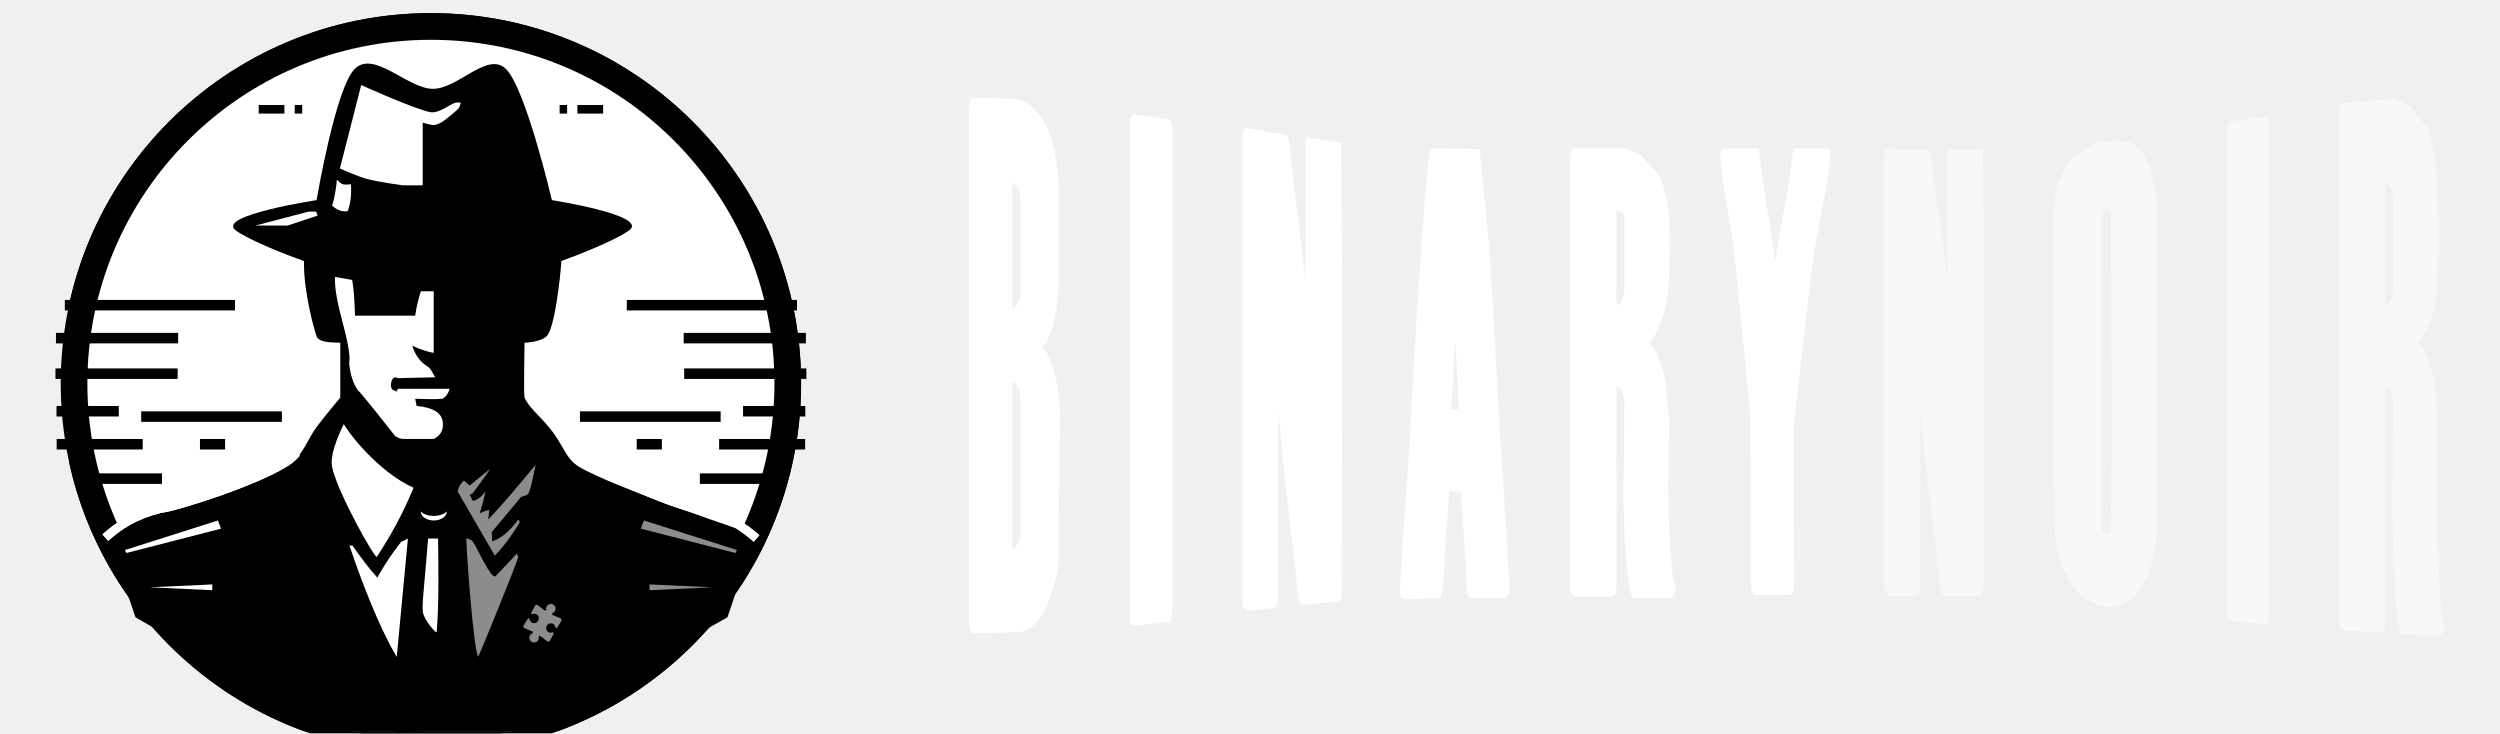
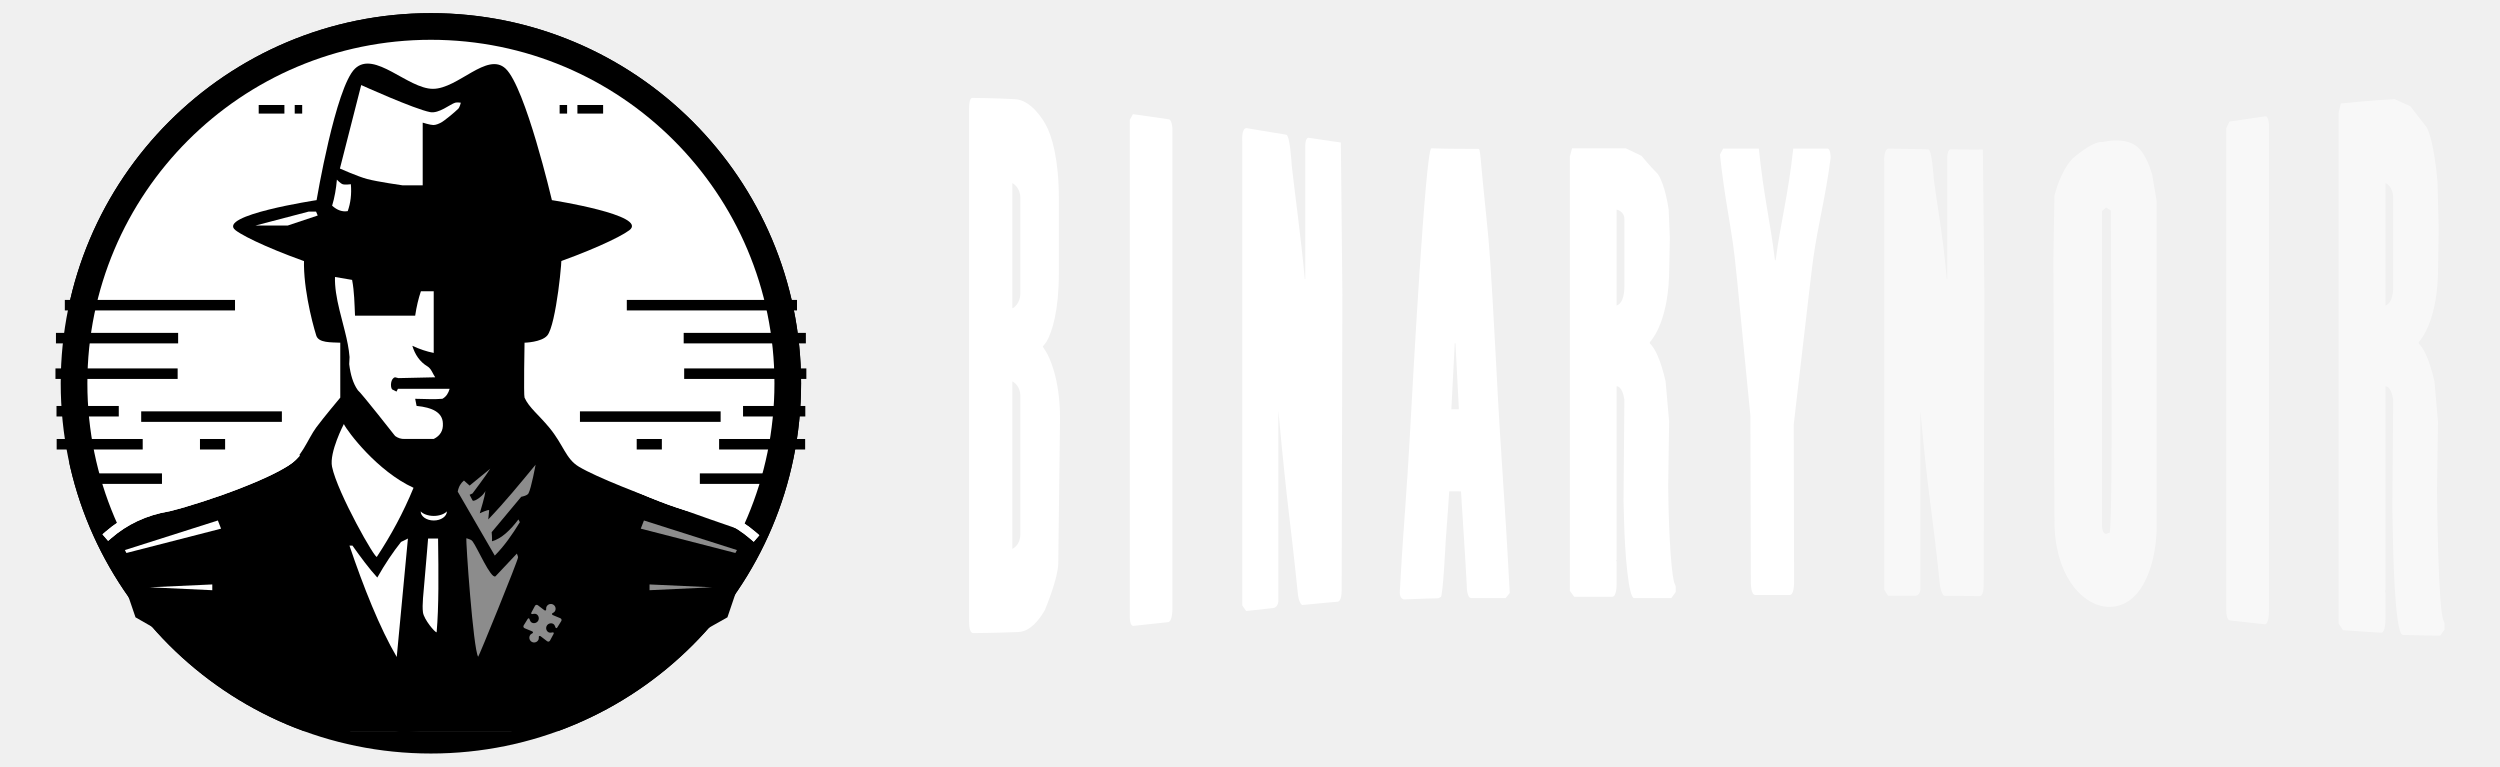
- <svg xmlns="http://www.w3.org/2000/svg" xmlns:ns1="https://www.affinity.studio/" width="100%" height="100%" viewBox="0 0 1500 440" version="1.1" xml:space="preserve" style="fill-rule:evenodd;clip-rule:evenodd;stroke-linecap:round;stroke-linejoin:round;stroke-miterlimit:1.5;">
+ <svg xmlns="http://www.w3.org/2000/svg" xmlns:ns1="https://www.affinity.studio/" width="100%" height="100%" viewBox="0 0 1500 460" version="1.1" xml:space="preserve" style="fill-rule:evenodd;clip-rule:evenodd;stroke-linecap:round;stroke-linejoin:round;stroke-miterlimit:1.5;">
  <g transform="matrix(1,0,0,1,-6869.94,-1087.352)">
    <g id="Horizontal-Logo---minimal" ns1:id="Horizontal Logo - minimal" transform="matrix(0.77995,0,0,0.975014,5908.764,883.077)">
      <rect x="1232.355" y="209.509" width="1923.199" height="451.276" style="fill:none;" />
      <clipPath id="_clip1">
        <rect x="1232.355" y="209.509" width="1923.199" height="451.276" />
      </clipPath>
-       <g clip-path="url(#_clip1)">
+       <g>
        <g id="Logo" transform="matrix(1.282133,0,0,1.025626,936.8292,47.7765)">
          <g transform="matrix(1,0,0,1,-6,11.45493)">
            <g transform="matrix(1.101175,0,0,1.101175,-19.89308,-49.42365)">
              <g transform="matrix(0.853388,0,0,0.853388,30.76048,32.53544)">
                <g id="Lunar-Background" ns1:id="Lunar Background" transform="matrix(0.914946,0,0,0.914946,17.84496,14.78834)">
                  <g id="Black-Background" ns1:id="Black Background" transform="matrix(3.298032,0,0,3.298032,-745.647,-447.6999)">
                    <circle cx="389.822" cy="268.322" r="75.509" style="stroke:black;stroke-width:5.64px;" />
                  </g>
                  <g transform="matrix(3.298032,0,0,3.298032,-745.647,-447.6999)">
                    <g id="White-Foreground" ns1:id="White Foreground">
                      <clipPath id="_clip2">
                        <rect x="313.335" y="186.733" width="155.167" height="155.167" />
                      </clipPath>
                      <g clip-path="url(#_clip2)">
                        <circle cx="389.822" cy="268.322" r="75.509" style="fill:white;stroke:black;stroke-width:5.64px;" />
                      </g>
                    </g>
                  </g>
                  <g transform="matrix(1,0,0,1,-1.287448,0)">
                    <g>
                      <g transform="matrix(1.03542,0,0,1.03542,-14.91562,-8.73535)">
                        <rect x="421.112" y="243.124" width="17.326" height="5.795" />
                      </g>
                      <g transform="matrix(1.024715,0,0,1.178289,-11.02888,-43.20937)">
                        <rect x="446.245" y="242.903" width="5.092" height="5.092" />
                      </g>
                    </g>
                    <g transform="matrix(-1,0,0,1,1082.575,0)">
                      <g transform="matrix(1.03542,0,0,1.03542,-14.91562,-8.73535)">
                        <rect x="421.112" y="243.124" width="17.326" height="5.795" />
                      </g>
                      <g transform="matrix(1.024715,0,0,1.178289,-11.02888,-43.20937)">
                        <rect x="446.245" y="242.903" width="5.092" height="5.092" />
                      </g>
                    </g>
                  </g>
                  <g transform="matrix(1,0,0,1,-1.810021,0)">
                    <g id="left">
                      <rect x="286.341" y="379.028" width="118.766" height="7.332" />
                      <g transform="matrix(0.71791,0,0,1,74.58594,23)">
                        <rect x="286.341" y="379.028" width="118.766" height="7.332" />
                      </g>
                      <g transform="matrix(0.71791,0,0,1,74.2427,47.80591)">
                        <rect x="286.341" y="379.028" width="118.766" height="7.332" />
                      </g>
                      <g transform="matrix(0.365879,0,0,1,175.7718,74.00684)">
                        <rect x="286.341" y="379.028" width="118.766" height="7.332" />
                      </g>
                      <g transform="matrix(0.826619,0,0,1,102.94,77.76323)">
                        <rect x="286.341" y="379.028" width="118.766" height="7.332" />
                      </g>
                      <g transform="matrix(0.147765,0,0,1,338.3409,97.04829)">
                        <rect x="286.341" y="379.028" width="118.766" height="7.332" />
                      </g>
                      <g transform="matrix(0.505542,0,0,1,135.8945,97.04829)">
                        <rect x="286.341" y="379.028" width="118.766" height="7.332" />
                      </g>
                      <g transform="matrix(0.483598,0,0,1,158.2282,121.0483)">
                        <rect x="286.341" y="379.028" width="118.766" height="7.332" />
                      </g>
                    </g>
                    <g id="right" transform="matrix(-1,0,0,1,1083.62,0)">
                      <rect x="286.341" y="379.028" width="118.766" height="7.332" />
                      <g transform="matrix(0.71791,0,0,1,74.58594,23)">
                        <rect x="286.341" y="379.028" width="118.766" height="7.332" />
                      </g>
                      <g transform="matrix(0.71791,0,0,1,74.2427,47.80591)">
                        <rect x="286.341" y="379.028" width="118.766" height="7.332" />
                      </g>
                      <g transform="matrix(0.365879,0,0,1,175.7718,74.00684)">
                        <rect x="286.341" y="379.028" width="118.766" height="7.332" />
                      </g>
                      <g transform="matrix(0.826619,0,0,1,102.94,77.76323)">
                        <rect x="286.341" y="379.028" width="118.766" height="7.332" />
                      </g>
                      <g transform="matrix(0.147765,0,0,1,338.3409,97.04829)">
                        <rect x="286.341" y="379.028" width="118.766" height="7.332" />
                      </g>
                      <g transform="matrix(0.505542,0,0,1,135.8945,97.04829)">
                        <rect x="286.341" y="379.028" width="118.766" height="7.332" />
                      </g>
                      <g transform="matrix(0.483598,0,0,1,158.2282,121.0483)">
                        <rect x="286.341" y="379.028" width="118.766" height="7.332" />
                      </g>
                    </g>
                  </g>
                </g>
                <g id="Detective" transform="matrix(0.914946,0,0,0.914946,17.84496,14.78834)">
                  <path id="head-background" ns1:id="head background" d="M451.656,347.434C450.055,366.898 456.836,393.852 459.996,403.898C461.637,409.115 470.252,408.555 476.754,408.881L476.754,447.209C476.754,447.209 465.299,460.853 459.996,468.003C454.035,476.04 449.055,490.95 438.874,495.433C425.189,501.459 388.757,513.758 356.318,523.542C323.404,533.47 314.227,542.937 314.227,542.937L333.855,600.524L438.874,660.626L519.583,681.017L605.341,673.381L655.007,652.142L746.922,600.524L766.436,542.937C766.436,542.937 668.761,510.594 643.296,495.433C633.969,489.88 632.644,480.231 622.499,468.003C615.048,459.022 608.418,454.117 605.341,447.209C604.65,445.657 605.341,408.881 605.341,408.881C605.341,408.881 617.053,408.627 621.171,403.898C627.422,396.72 632.149,347.25 630.985,347.434L451.656,347.434Z" />
                  <g id="shoulder-highlighs" ns1:id="shoulder highlighs">
                    <g transform="matrix(1,0,0,1,0.824409,0)">
                      <path id="my-left" ns1:id="my left" d="M314.227,542.937C325.619,533.101 339.436,526.364 356.318,523.542C382.107,517.132 433.113,498.896 443.423,487.866" style="fill:none;stroke:white;stroke-width:6px;stroke-linecap:square;stroke-linejoin:miter;" />
                      <g id="my-right" ns1:id="my right" transform="matrix(-1,0,0,1,1078.351,0.620777)">
                        <path d="M314.227,542.937C325.619,533.101 339.436,526.364 356.318,523.542C382.107,517.132 428.475,494.857 438.785,483.827" style="fill:none;stroke:white;stroke-width:6px;stroke-linecap:square;stroke-linejoin:miter;" />
                      </g>
                    </g>
                    <g transform="matrix(1,0,0,1,0.824409,0)">
                      <path id="my-left1" ns1:id="my left" d="M314.227,542.937C325.619,533.101 339.436,526.364 356.318,523.542C382.107,517.132 433.113,498.896 443.423,487.866" style="fill:none;stroke:white;stroke-width:6px;stroke-linecap:square;stroke-linejoin:miter;" />
                      <g id="my-right1" ns1:id="my right" transform="matrix(-1,0,0,1,1078.351,0.620777)">
                        <path d="M314.227,542.937C325.619,533.101 339.436,526.364 356.318,523.542C382.107,517.132 428.475,494.857 438.785,483.827" style="fill:none;stroke:white;stroke-width:6px;stroke-linecap:square;stroke-linejoin:miter;" />
                      </g>
                    </g>
                    <g transform="matrix(1,0,0,1,14.8536,0)">
                      <g id="my-left2" ns1:id="my left">
                        <path d="M328.932,579.572L372.585,577.573L372.585,581.6L328.932,579.572Z" style="fill:white;" />
                        <path d="M311.59,553.59L312.663,555.626L378.703,538.649L376.483,532.94L311.59,553.59Z" style="fill:white;" />
                      </g>
                      <g id="my-left3" ns1:id="my left" transform="matrix(-1,0,0,1,1050.293,0)">
                        <g opacity="0.55">
                          <path d="M328.932,579.572L372.585,577.573L372.585,581.6L328.932,579.572Z" style="fill:white;" />
                          <path d="M311.59,553.59L312.663,555.626L378.703,538.649L376.483,532.94L311.59,553.59Z" style="fill:white;" />
                        </g>
                      </g>
                    </g>
                  </g>
                  <g id="Shirt-highlight" ns1:id="Shirt highlight">
                    <g transform="matrix(1,0,0,1,-3,0)">
                      <path d="M482.243,465.639C482.243,465.639 471.96,485.346 474.002,495.433C477.65,513.46 505.022,561.732 505.355,558.182C515.065,543.431 523.716,527.567 530.876,510.136C505.526,498.546 484.758,470.819 482.243,465.639Z" style="fill:white;" />
                    </g>
                    <g transform="matrix(1,0,0,1,-3,0)">
                      <path d="M486.161,550.479C495.891,579.251 507.313,608.037 519.155,628.199L526.958,545.543L522.157,547.92C516.548,554.976 511.019,563.169 505.586,572.76C499.86,566.514 494.064,558.671 488.252,550.479L486.161,550.479Z" style="fill:white;" />
                    </g>
                    <g transform="matrix(1,0,0,1.363606,2,-220.7874)">
                      <path d="M536.032,562.004L542.998,562.004C543.336,579.709 543.563,596.982 541.997,609.963C540.881,610.153 533.134,603.411 532.462,599.788C531.743,595.916 532.86,589.819 533.587,583.18C534.723,572.804 536.157,562.05 536.032,562.004Z" style="fill:white;" />
                    </g>
                    <g transform="matrix(1,0,0,1,8,0)">
                      <path d="M556.769,545.305C556.178,546.595 561.544,622.886 564.97,628.04C565.395,628.122 592.621,561.276 592.819,558.656C592.86,558.117 591.978,556.053 591.978,556.053L577.048,571.916C573.793,573.905 564.411,551.891 561.031,547.456C560.067,546.19 558.917,546.125 556.769,545.305Z" style="fill:white;fill-opacity:0.55;" />
                    </g>
                    <g transform="matrix(1,0,0,1,6,0)">
                      <path d="M557.057,505.068C555.056,506.713 553.433,508.998 552.711,512.806L578.57,557.441C585.173,550.791 590.82,542.746 596.071,534.123L595.08,532.21C589.4,539.672 583.403,545.546 576.618,547.467C576.818,545.604 576.391,541.121 576.391,541.121L597.039,516.397C597.039,516.397 601.18,515.69 602.072,514.071C604.038,510.499 607.051,494.014 607.051,494.014C596.338,507.004 585.691,520.05 574.013,532.21L574.66,525.798C574.105,525.065 568.092,527.922 568.092,527.922C568.429,526.347 571.821,516.219 572.003,512.193C571.361,515.069 564.059,520.5 563.036,518.908L561.008,515.02L563.036,514.071C563.036,514.071 572.471,501.58 575.403,496.808L561.008,508.595L557.057,505.068Z" style="fill:white;fill-opacity:0.55;" />
                    </g>
                    <g transform="matrix(0,-1,1.327238,0,-158.2038,1067.595)">
                      <path d="M541.019,520.675C539.26,521.823 537.831,524.515 537.831,527.565C537.831,530.614 539.26,533.306 541.019,534.454C537.5,534.454 534.643,531.367 534.643,527.565C534.643,523.762 537.5,520.675 541.019,520.675Z" style="fill:white;" />
                    </g>
                    <g id="puzzle" transform="matrix(0.01875,-0.032476,0.032476,0.01875,617.8581,604.6412)">
                      <g opacity="0.55">
                        <g transform="matrix(1,0,0,1,-400,-400)">
                          <g>
                            <path d="M711.264,311.252C669.833,311.252 652.244,344.786 637.42,332.577C624.705,322.105 625.444,316.905 629.523,290.817L646.345,161.883C652.189,133.852 629.852,116.878 610.772,117.439C610.772,117.439 489.241,121.627 471.394,121.627C453.544,121.627 442.814,132.33 449.959,146.62C457.117,160.897 486.942,182.372 489.228,214.414C492.8,264.387 449.959,307.23 400,307.23C350.042,307.23 307.2,264.389 310.772,214.414C313.058,182.372 342.881,160.897 350.041,146.62C357.184,132.331 346.453,121.627 328.606,121.627C310.756,121.627 189.227,117.439 189.227,117.439C170.147,116.877 147.809,133.85 153.653,161.883L170.475,290.817C174.555,316.919 175.294,322.12 162.578,332.577C147.753,344.786 130.166,311.252 88.734,311.252C39.747,311.252 0,350.998 0,400C0,449 39.747,488.75 88.734,488.75C130.167,488.75 147.755,455.216 162.578,467.425C175.294,477.897 174.555,483.097 170.475,509.186L153.653,638.12C147.809,666.152 170.147,683.123 189.227,682.562C189.227,682.562 310.758,678.375 328.606,678.375C346.453,678.375 357.184,667.67 350.041,653.381C342.881,639.105 313.056,617.63 310.772,585.586C307.198,535.614 350.041,492.773 400,492.773C449.959,492.773 492.8,535.614 489.228,585.586C486.942,617.63 457.117,639.105 449.959,653.381C442.814,667.67 453.545,678.375 471.394,678.375C489.241,678.375 610.772,682.562 610.772,682.562C629.852,683.123 652.191,666.152 646.345,638.12L629.523,509.186C625.445,483.084 624.705,477.883 637.42,467.425C652.244,455.216 669.833,488.75 711.264,488.75C760.252,488.75 800,449 800,400C800,350.998 760.252,311.252 711.264,311.252Z" style="fill:white;fill-rule:nonzero;" />
                          </g>
                        </g>
                      </g>
                    </g>
                  </g>
                  <path id="face-higlight" ns1:id="face higlight" d="M473.065,363.018L485.007,365.056C486.568,373.217 486.663,381.842 487.04,390.023L529.019,390.023C529.933,383.739 531.382,377.788 533.015,372.976L541.957,372.976L541.957,416.02C536.767,414.99 531.991,413.348 527.023,411.028C528.866,417.088 532.196,422.194 537.606,425.415C540.319,427.03 541.366,430.782 543.005,433.021L517.362,433.598L515.001,433.021C511.844,433.69 511.528,439.747 512.903,441.433L515.991,442.999L516.968,441.069L553.058,441.069C552.206,443.963 550.835,446.495 548.023,448.021C542.79,448.508 535.704,448.161 529.019,448.021L530.001,452.992C541.057,454.073 548.149,457.538 548.351,465.249C548.652,470.115 546.587,473.752 541.957,476.055L521.721,476.055C519.18,476.157 516.96,475.408 515.001,473.972C515.001,473.972 491.709,444.257 488.998,442.033C485.639,437.312 483.859,431.029 482.984,423.852L483.226,418.875C482.762,413.043 481.51,407.033 479.976,400.958L476.19,386.061C474.132,377.539 472.844,369.963 473.065,363.018Z" style="fill:white;" />
                  <g id="Hat">
                    <path id="Hat1" ns1:id="Hat" d="M403.668,330.412C390.139,319.998 460.224,309.4 460.224,309.4C460.224,309.4 473.497,230.56 487.026,217.615C500.556,204.67 523.885,231.727 541.401,231.727C558.916,231.727 579.306,205.626 592.121,217.615C605.958,230.56 624.426,309.4 624.426,309.4C624.426,309.4 692.294,319.998 678.456,330.412C664.619,340.826 587.199,371.885 541.401,371.885C495.603,371.885 417.198,340.826 403.668,330.412Z" />
                    <g id="highights">
                      <path d="M417.53,327.124L454.647,317.403L459.854,317.403L461.009,320.114L440.065,327.124L417.53,327.124Z" style="fill:white;" />
                      <path d="M474.393,295.097C474.393,295.097 476.823,297.761 478.447,298.293C480.071,298.826 484.137,298.293 484.137,298.293C484.729,305.194 483.961,311.428 481.956,317.058C478.259,317.698 474.627,316.497 471.065,313.271C472.799,307.509 473.856,301.426 474.393,295.097Z" style="fill:white;" />
                      <path d="M476.492,287.352L491.358,229.089C491.358,229.089 528.567,245.927 539.494,247.98C545.594,249.126 553.355,242.501 556.916,241.406C558.172,241.019 560.86,241.406 560.86,241.406C560.86,241.406 560.157,244.541 559.08,245.622C556.771,247.94 549.278,254.162 547.003,255.313C545.523,256.062 543.55,256.982 541.695,256.982C539.573,256.982 534.27,255.313 534.27,255.313L534.27,299.059L520.167,299.059C520.167,299.059 502.763,296.602 495.484,294.651C488.933,292.895 476.492,287.352 476.492,287.352Z" style="fill:white;" />
                      <path d="M495.484,262.734C495.777,260.694 499.25,239.209 501.244,237.156C503.492,234.842 522.402,249.719 520.346,252.105C517.227,255.725 495.006,266.064 495.484,262.734Z" style="fill:white;" />
                    </g>
                  </g>
                </g>
              </g>
            </g>
          </g>
          <g transform="matrix(1.04934,0,0,1.04934,-88.3786,-12.14022)">
            <g id="curves---Binary-Noir" ns1:id="curves - Binary Noir" transform="matrix(1.348143,0,0,1.348143,548.6836,-625.9713)">
              <g id="Binary-Noir" ns1:id="Binary Noir">
                <g id="curves---Binary-Noir1" ns1:id="curves - Binary Noir">
                  <g transform="matrix(4.251957,0,0,9.267583,-717.2646,-5443.623)">
                    <path d="M222.98,654.921C223.32,654.921 225.038,654.925 227.234,654.978C228.875,655.017 230.049,655.946 230.251,656.106C230.934,656.647 231.605,657.761 231.605,659.524L231.605,662.944C231.605,664.656 230.938,665.638 230.362,666.088L229.999,666.299L230.386,666.581C230.587,666.75 231.722,667.706 231.722,669.592C231.663,671.803 231.605,674.013 231.546,676.223C231.523,676.896 230.355,678.196 230.222,678.345C230.048,678.489 229.025,679.334 227.597,679.362C225.251,679.407 223.424,679.411 223.062,679.412C223.01,679.412 222.651,679.413 222.651,678.909L222.651,655.366C222.651,655.321 222.651,654.92 222.98,654.921ZM226.964,658.817L226.964,664.541L227.034,664.541C227.11,664.518 227.761,664.319 227.761,663.874L227.761,659.492C227.761,659.023 227.045,658.838 226.964,658.817ZM226.964,667.893L226.964,675.56C227.045,675.541 227.761,675.379 227.761,674.895L227.761,668.561C227.761,668.081 227.045,667.912 226.964,667.893Z" style="fill:white;" />
                    <path d="M238.995,655.664C239.281,655.682 240.616,655.766 242.569,655.898C242.613,655.901 242.861,655.918 242.933,656.303L242.933,678.275C242.933,678.337 242.933,678.891 242.499,678.912C241.347,678.969 240.194,679.025 239.042,679.082C238.996,679.084 238.679,679.099 238.679,678.639L238.679,655.926L238.995,655.664Z" style="fill:white;" />
                    <path d="M254.284,656.603C254.655,656.627 254.819,657.895 254.835,658.015C255.13,659.253 255.777,661.362 256.135,663.206L256.182,663.206L256.182,657.142C256.182,656.723 256.491,656.742 256.534,656.745C258.207,656.864 259.477,656.944 259.733,656.96C259.776,659.36 259.824,660.322 259.885,663.932C259.862,668.432 259.839,672.932 259.815,677.433C259.815,677.96 259.471,677.974 259.417,677.976C259.133,677.987 257.742,678.042 255.866,678.128C255.812,678.11 255.528,678.019 255.432,677.561C254.624,673.929 254.46,673.988 253.499,669.229L253.499,677.969C253.427,678.244 253.031,678.263 252.983,678.266C252.085,678.311 251.186,678.357 250.288,678.402L249.901,678.148L249.901,656.931L249.889,656.789C249.889,656.317 250.248,656.302 250.299,656.3C250.618,656.325 252.536,656.475 254.284,656.603Z" style="fill:white;" />
                    <path d="M268.764,657.226C270.61,657.256 272.537,657.251 273.428,657.251C273.69,657.251 273.563,657.4 274.258,660.42C274.556,661.713 274.683,662.499 275.186,666.774C275.791,672.203 275.956,672.164 276.581,677.578L276.17,677.808L272.737,677.808C272.291,677.808 272.291,677.275 272.291,677.215C272.153,675.952 271.809,673.651 271.717,672.927L270.545,672.923C270.436,673.693 270.431,673.677 270.194,675.179C270.171,675.388 269.909,677.757 269.702,677.759L269.456,677.819C269.181,677.821 267.786,677.834 266.022,677.872C265.981,677.869 265.612,677.835 265.612,677.555C266.038,673.961 266.192,673.993 266.739,669.373C266.855,668.395 268.178,657.217 268.764,657.226ZM271.096,666.147C270.983,667.155 270.87,668.163 270.756,669.17L271.506,669.17C271.393,668.163 271.28,667.155 271.166,666.147L271.096,666.147Z" style="fill:white;" />
                    <path d="M282.799,657.227L288.155,657.227L289.725,657.572C289.852,657.644 290.498,658.006 291.354,658.404C292.059,658.88 292.384,659.88 292.432,660.028L292.549,661.314L292.49,662.708C292.478,665.069 290.832,665.952 290.557,666.1L290.557,666.159C291.018,666.347 291.612,666.854 292.127,667.893C292.244,668.506 292.362,669.12 292.479,669.733C292.472,669.971 292.41,672.038 292.385,672.712C292.449,675.383 292.784,676.95 293.041,677.162L293.135,677.269L293.135,677.533L292.701,677.808L288.975,677.808C288.448,677.808 288.056,675.828 287.979,674.188L287.932,673.354C287.961,672.053 288.003,669.396 288.014,668.725C287.803,668.116 287.319,668.116 287.24,668.116L287.24,676.053L287.194,676.089L287.24,676.135L287.24,677.162C287.24,677.221 287.24,677.75 286.807,677.75L283.01,677.75L282.576,677.477L282.576,657.599L282.799,657.227ZM287.24,660.028L287.24,664.424C288.014,664.295 288.014,663.672 288.014,663.581L288.014,660.455C288.014,660.123 287.311,660.037 287.24,660.028Z" style="fill:white;" />
                    <path d="M297.865,657.239L301.428,657.239C301.907,659.431 302.577,660.579 303.033,662.347L303.104,662.347C303.592,660.619 304.337,659.43 304.861,657.239L308.271,657.239C308.588,657.239 308.588,657.621 308.588,657.664C308.08,659.484 307.33,660.708 306.856,662.27C306.702,662.777 306.622,663.109 304.908,669.862C304.92,672.271 304.932,674.68 304.943,677.088C304.943,677.146 304.943,677.669 304.51,677.669L301.076,677.669C300.631,677.669 300.631,677.147 300.631,677.088C300.615,674.547 300.6,672.005 300.584,669.463C299.145,662.703 299.105,662.45 298.836,661.556C298.562,660.641 297.936,659.227 297.549,657.512L297.865,657.239Z" style="fill:white;" />
                    <path d="M318.322,657.274C318.682,657.274 318.856,658.488 318.873,658.601C319.195,659.817 319.76,661.076 320.174,663.206L320.22,663.206L320.22,657.696C320.22,657.652 320.22,657.274 320.572,657.274C322.209,657.292 323.515,657.284 323.771,657.283C323.814,659.719 323.859,660.166 323.924,663.932C323.9,668.354 323.877,672.776 323.853,677.198C323.853,677.724 323.507,677.72 323.455,677.72C322.034,677.704 320.188,677.704 319.904,677.704C319.85,677.683 319.568,677.578 319.47,677.12C318.673,673.571 318.428,673.642 317.537,669.229L317.537,677.433C317.465,677.704 317.068,677.704 317.021,677.704L314.326,677.704L313.939,677.433L313.939,657.882L313.928,657.748C313.928,657.696 313.928,657.286 314.338,657.239C315.666,657.251 316.994,657.262 318.322,657.274Z" style="fill:white;fill-opacity:0.55;" />
                    <path d="M335.755,656.935L336.365,656.888C336.589,656.874 338.186,656.776 339.166,657.155C340.103,657.517 340.583,658.307 340.666,658.442L341.099,659.616L341.099,674.784C340.943,676.427 339.507,678.287 336.166,678.211L336.084,678.207C333.536,678.092 330.916,676.701 330.916,674.276L330.962,674.277L330.916,674.242L330.916,674.199C330.88,670.255 330.845,666.31 330.81,662.366C330.853,660.87 330.86,660.888 330.916,659.393C331.281,658.733 331.95,658.063 332.685,657.713C332.899,657.626 334.444,657.002 335.462,656.942L335.755,656.935ZM335.65,660.099L335.65,674.515C335.697,674.865 336.006,674.872 336.048,674.873L336.412,674.819C336.623,674.824 336.623,669.806 336.623,669.37C336.595,666.271 336.568,663.172 336.541,660.074L336.06,659.935L335.65,660.099Z" style="fill:white;fill-opacity:0.55;" />
                    <path d="M348.372,656.004C349.564,655.923 350.755,655.843 351.947,655.762C351.987,655.76 352.239,655.743 352.31,656.123L352.31,678.409C352.31,678.468 352.31,679.028 351.876,679.007C350.724,678.949 349.572,678.891 348.419,678.833C348.372,678.83 348.056,678.814 348.056,678.361L348.056,656.302L348.372,656.004Z" style="fill:white;fill-opacity:0.55;" />
                    <g transform="matrix(0.235186,0,0,0.107903,168.6905,587.3832)">
                      <g opacity="0.55">
                        <g transform="matrix(4.251957,0,0,9.267583,-717.2646,-5443.623)">
                          <path d="M359.489,655.174C362.309,655.041 364.416,654.987 364.845,654.976L366.415,655.303C366.958,655.624 367.501,655.945 368.044,656.266C368.771,656.896 369.082,658.551 369.122,658.765C369.161,659.475 369.2,660.185 369.239,660.895C369.22,661.493 369.2,662.091 369.181,662.689C369.169,665.069 367.524,665.952 367.247,666.1L367.247,666.159C367.532,666.275 368.217,666.682 368.817,667.893C368.935,668.506 369.052,669.12 369.169,669.733C369.138,670.781 369.107,671.828 369.075,672.876C369.085,673.357 369.181,678.344 369.732,678.85L369.825,678.967L369.825,679.249L369.392,679.529C369.094,679.529 367.58,679.526 365.665,679.495C364.823,679.481 364.682,675.239 364.669,674.86L364.622,673.706C364.65,672.045 364.677,670.385 364.704,668.725C364.493,668.116 364.01,668.116 363.931,668.116L363.931,677.443L363.884,677.488L363.931,677.547L363.931,678.774C363.931,678.834 363.931,679.402 363.497,679.392C363.193,679.384 361.672,679.348 359.7,679.28L359.267,678.98L359.267,655.579L359.489,655.174ZM363.931,658.817L363.931,664.424C364.704,664.295 364.704,663.672 364.704,663.581L364.704,659.526C364.704,658.964 364.013,658.833 363.931,658.817Z" style="fill:white;" />
                        </g>
                      </g>
                    </g>
                  </g>
                </g>
              </g>
            </g>
          </g>
        </g>
      </g>
    </g>
  </g>
</svg>
